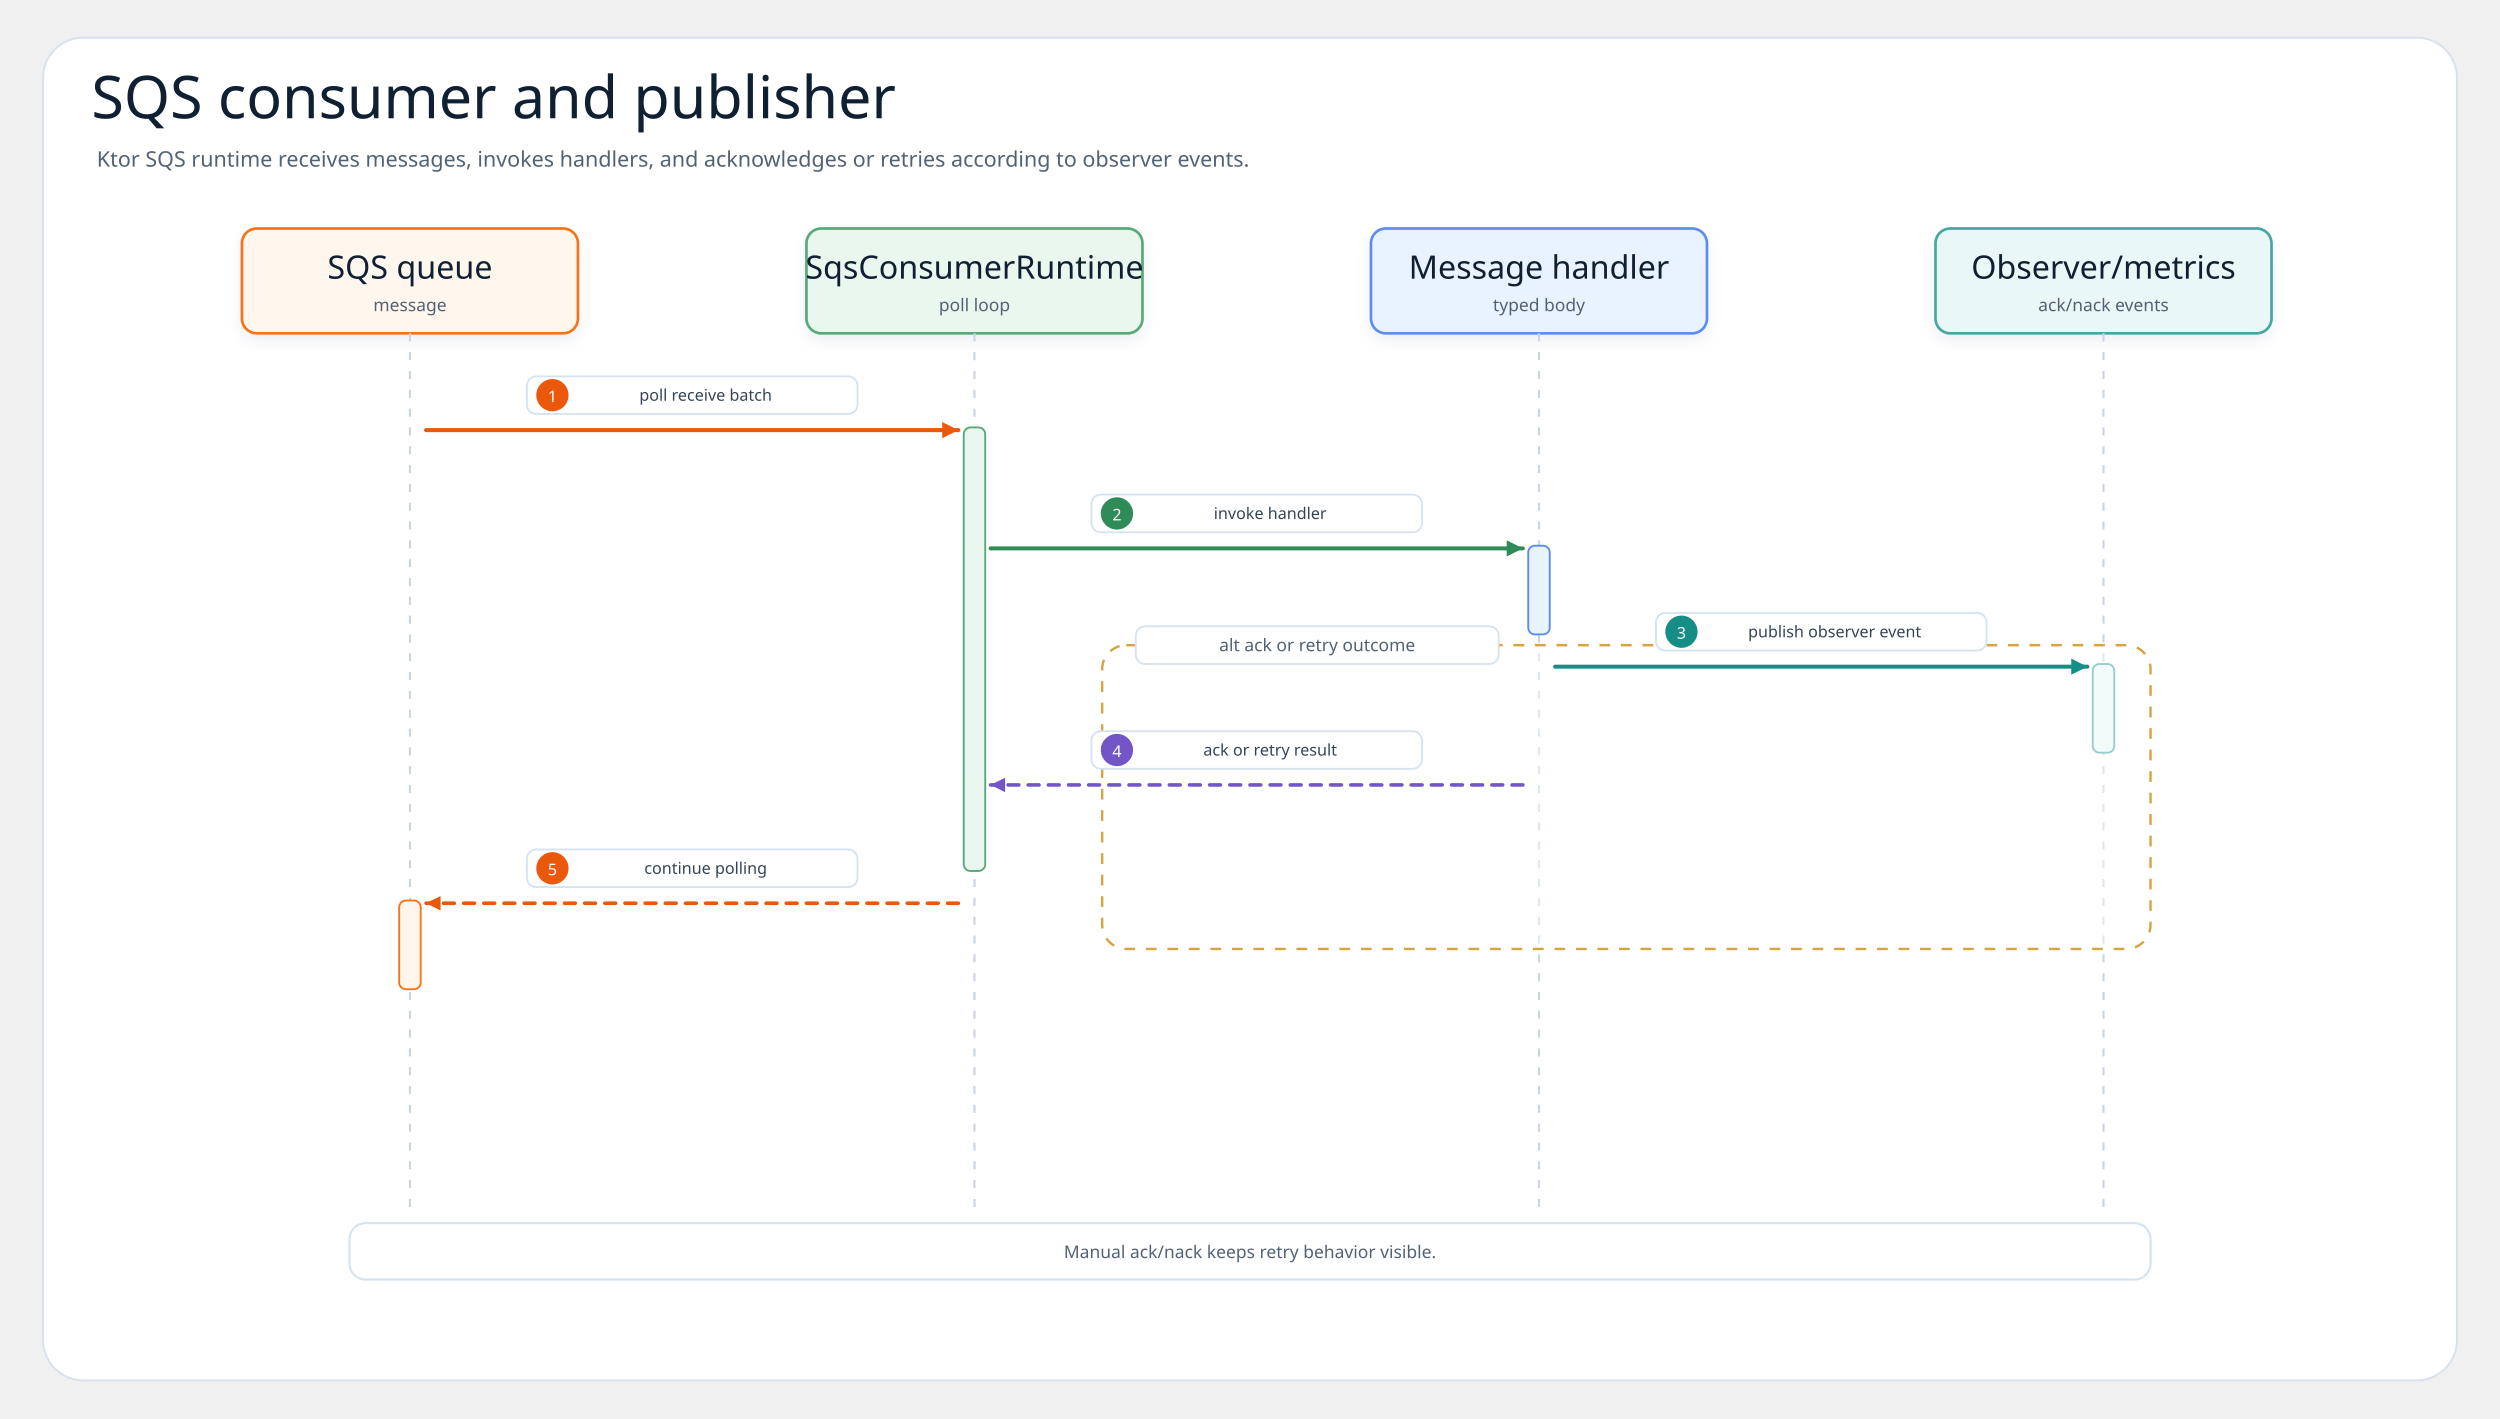
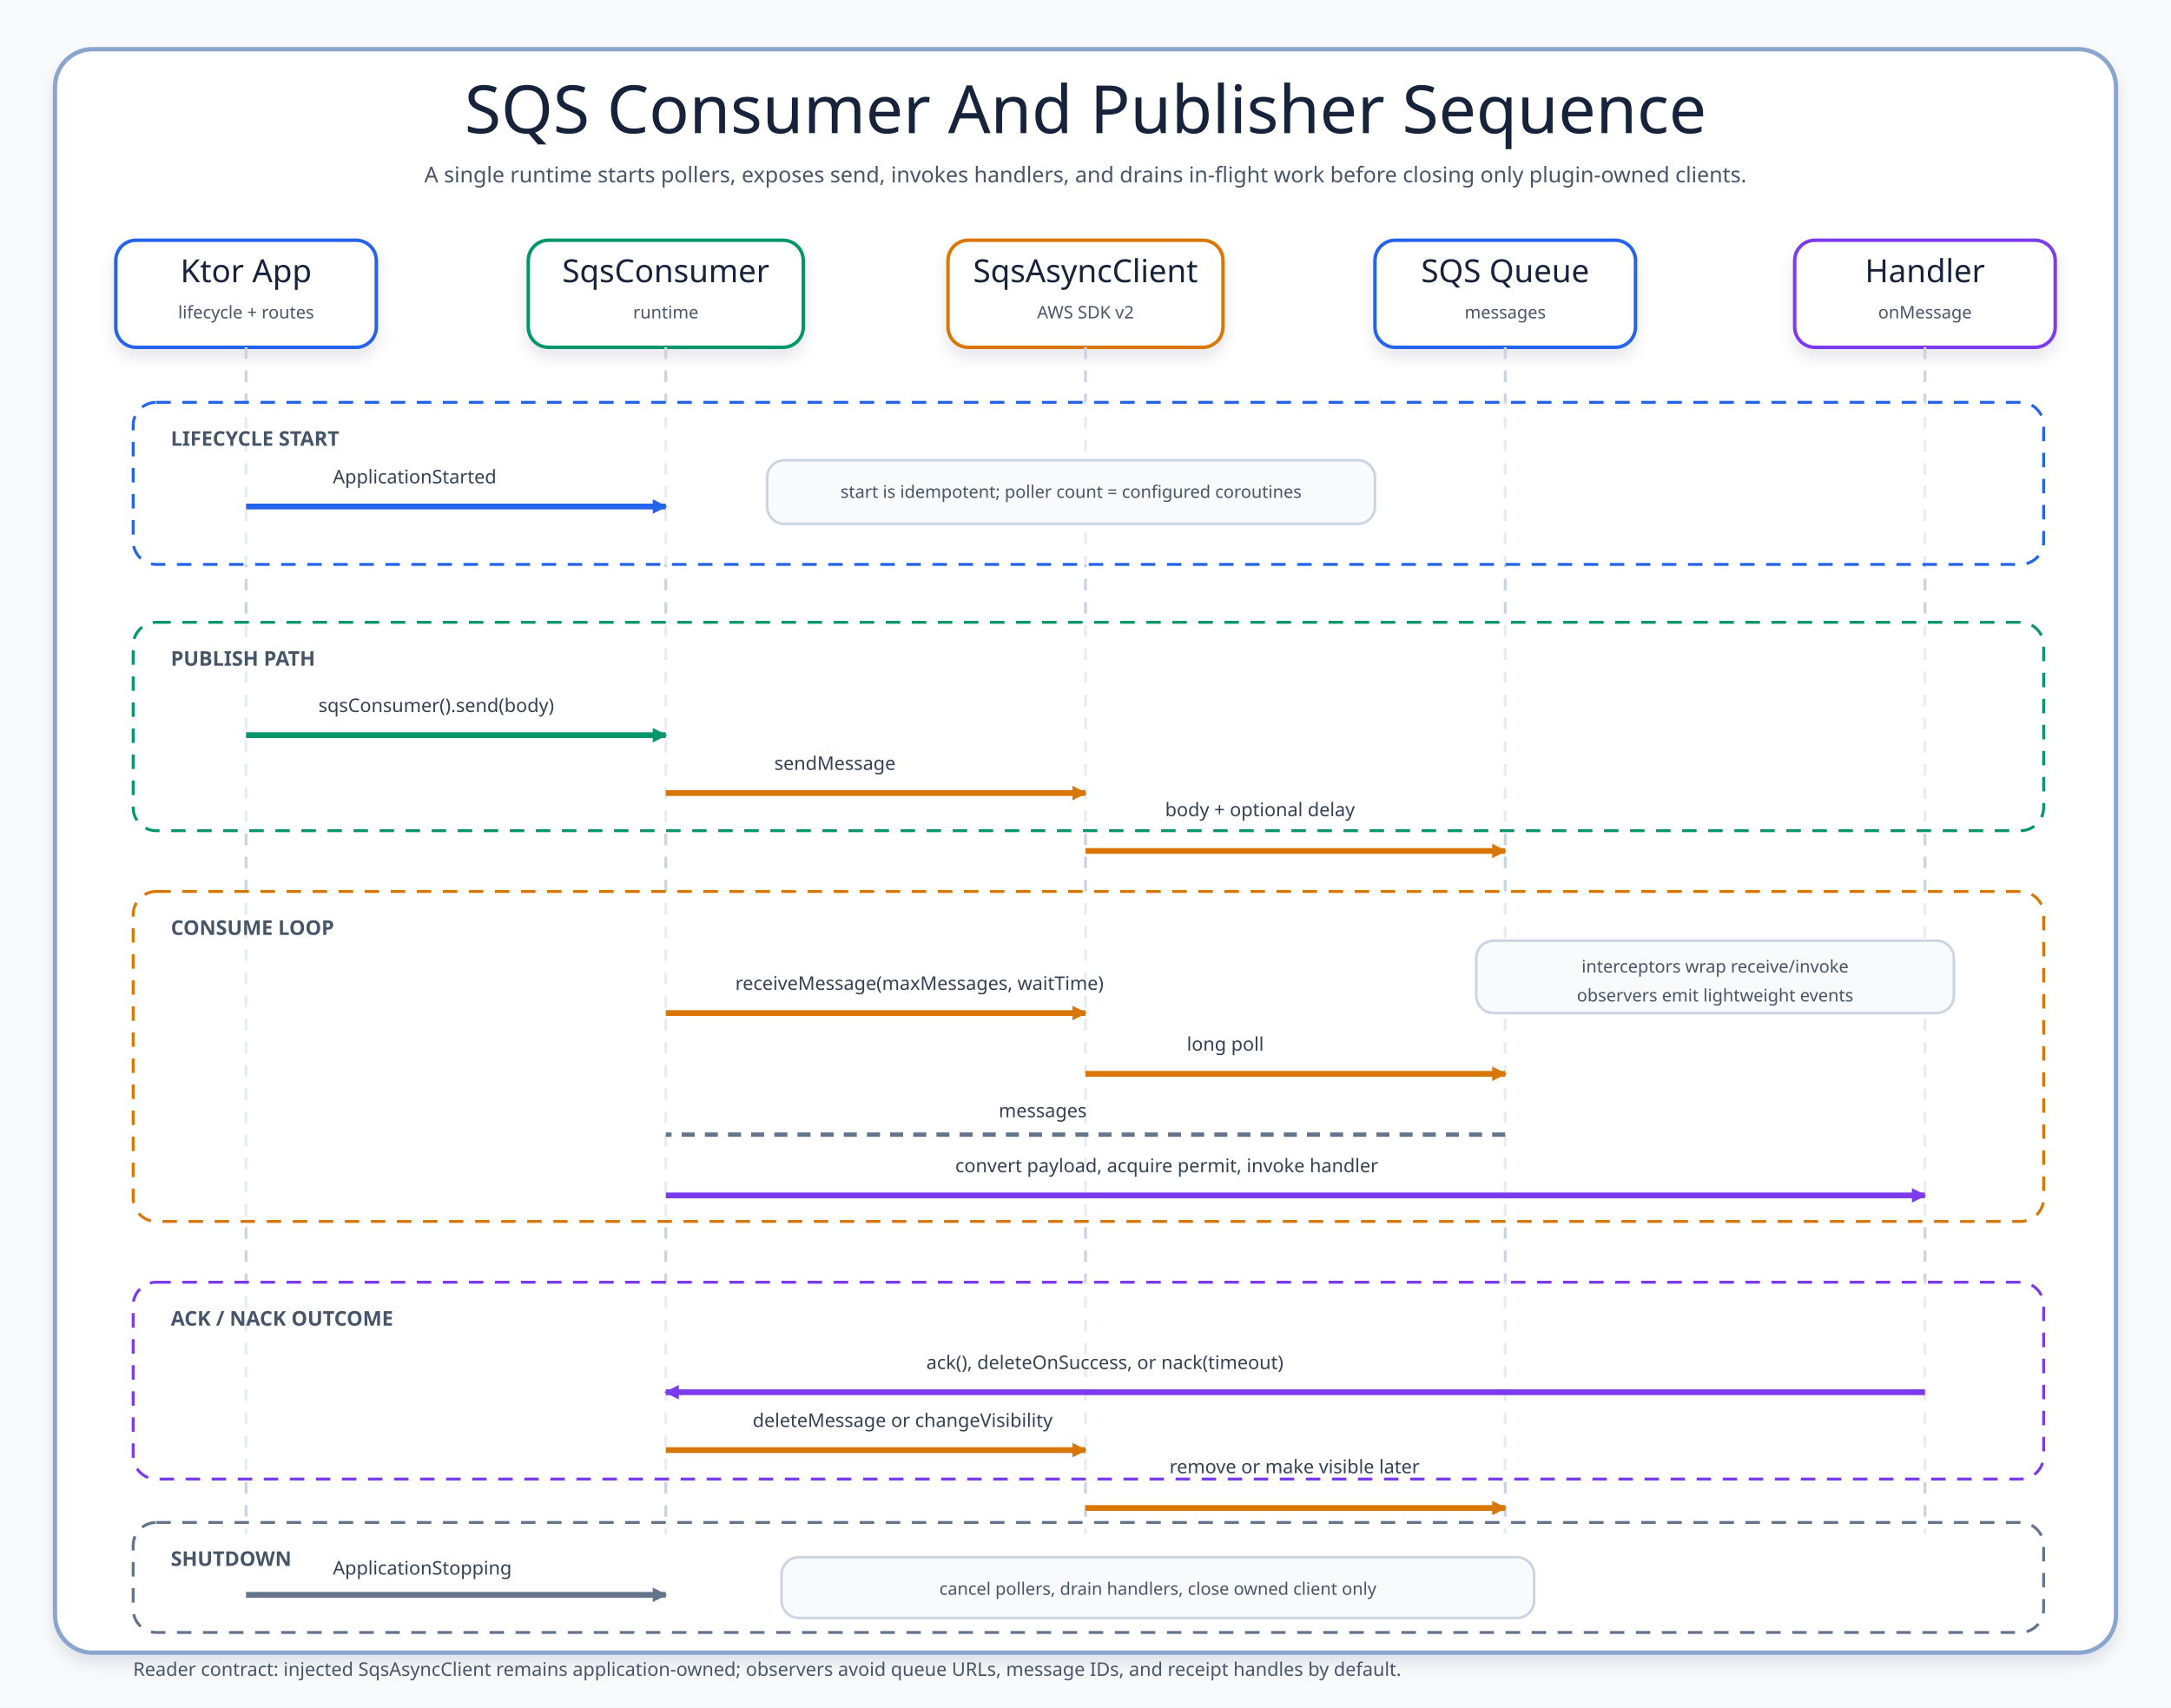
- <svg xmlns="http://www.w3.org/2000/svg" width="1860" height="1055" viewBox="0 0 1860 1055" role="img" aria-label="SQS consumer and publisher">
+ <svg xmlns="http://www.w3.org/2000/svg" width="1500" height="1180" viewBox="0 0 1500 1180" role="img" aria-labelledby="title desc">
  <defs>
+     <marker id="blueArrow" markerWidth="10" markerHeight="10" refX="9" refY="5" orient="auto" markerUnits="userSpaceOnUse">
+       <path d="M 0 0 L 10 5 L 0 10 Z" fill="#2563eb" />
+     </marker>
+     <marker id="greenArrow" markerWidth="10" markerHeight="10" refX="9" refY="5" orient="auto" markerUnits="userSpaceOnUse">
+       <path d="M 0 0 L 10 5 L 0 10 Z" fill="#059669" />
+     </marker>
+     <marker id="orangeArrow" markerWidth="10" markerHeight="10" refX="9" refY="5" orient="auto" markerUnits="userSpaceOnUse">
+       <path d="M 0 0 L 10 5 L 0 10 Z" fill="#d97706" />
+     </marker>
+     <marker id="purpleArrow" markerWidth="10" markerHeight="10" refX="9" refY="5" orient="auto" markerUnits="userSpaceOnUse">
+       <path d="M 0 0 L 10 5 L 0 10 Z" fill="#7c3aed" />
+     </marker>
+     <marker id="slateArrow" markerWidth="10" markerHeight="10" refX="9" refY="5" orient="auto" markerUnits="userSpaceOnUse">
+       <path d="M 0 0 L 10 5 L 0 10 Z" fill="#64748b" />
+     </marker>
    <filter id="shadow" x="-10%" y="-10%" width="120%" height="130%">
-       <feDropShadow dx="0" dy="5" stdDeviation="5" flood-color="#AAB7C6" flood-opacity="0.20" />
+       <feDropShadow dx="0" dy="6" stdDeviation="5" flood-color="#0f172a" flood-opacity="0.10" />
    </filter>
+     <style>
+       svg{font-family:"Architects Daughter","Comic Mono",ui-sans-serif,system-ui,sans-serif}
+       .canvas{fill:#f8fafc}
+       .frame{fill:#ffffff;stroke:#8aa6cf;stroke-width:3;filter:url(#shadow)}
+       .title{font-family:"Architects Daughter";font-size:46px;fill:#17233a}
+       .subtitle{font-family:"Comic Mono";font-size:15px;fill:#475569}
+       .participant{fill:#ffffff;stroke-width:2.4;filter:url(#shadow)}
+       .pTitle{font-family:"Architects Daughter";font-size:22px;fill:#17233a}
+       .pText{font-family:"Comic Mono";font-size:12px;fill:#475569}
+       .lifeline{stroke:#cbd5e1;stroke-width:2;stroke-dasharray:8 8}
+       .region{fill:#ffffff;fill-opacity:.58;stroke-width:2;stroke-dasharray:10 8}
+       .regionTitle{font-family:"Comic Mono";font-size:14px;font-weight:700;fill:#475569}
+       .msg{stroke-width:4;fill:none}
+       .return{stroke-width:3;stroke-dasharray:9 7;fill:none}
+       .blue{stroke:#2563eb}
+       .green{stroke:#059669}
+       .orange{stroke:#d97706}
+       .purple{stroke:#7c3aed}
+       .slate{stroke:#64748b}
+       .blueLine{stroke:#2563eb;marker-end:url(#blueArrow)}
+       .greenLine{stroke:#059669;marker-end:url(#greenArrow)}
+       .orangeLine{stroke:#d97706;marker-end:url(#orangeArrow)}
+       .purpleLine{stroke:#7c3aed;marker-end:url(#purpleArrow)}
+       .slateLine{stroke:#64748b;marker-end:url(#slateArrow)}
+       .label{font-family:"Comic Mono";font-size:13px;fill:#334155}
+       .note{fill:#f8fafc;stroke:#cbd5e1;stroke-width:1.8}
+       .noteText{font-family:"Comic Mono";font-size:12px;fill:#475569}
+       .footer{font-family:"Comic Mono";font-size:13px;fill:#475569}
+     </style>
  </defs>
-   <style>
-   svg{background:#F5F7FA}
-   .frame{fill:#FFFFFF;stroke:#D9E2EC;stroke-width:1.5}
-   .title{font-family:"Architects Daughter";font-size:34px;fill:#102033}
-   .seqTitle{font-family:"Architects Daughter";font-size:44px;fill:#102033}
-   .seqSubtitle{font-family:"Comic Mono";font-size:16px;fill:#526274}
-   .seqParticipantTitle{font-family:"Architects Daughter";font-size:24px;fill:#102033}
-   .seqParticipantDetail{font-family:"Comic Mono";font-size:13px;fill:#526274}
-   .subtitle,.detail,.tiny,.label{font-family:"Comic Mono";fill:#526274}
-   .subtitle{font-size:14px}
-   .label{font-size:12px;fill:#344456}
-   .card-title{font-family:"Architects Daughter";font-size:20px;fill:#102033}
-   .detail{font-size:13px}
-   .tiny{font-size:10px}
-   .chip{font-family:"Comic Mono";font-size:10px;fill:#243447}
-   .card{stroke-width:2;filter:url(#shadow)}
-   .edge{fill:none;stroke-width:2.4;stroke-linecap:round;stroke-linejoin:round}
-   .seq{fill:none;stroke-width:3;stroke-linecap:round;stroke-linejoin:round}
-   .seqReturn{fill:none;stroke-width:2.7;stroke-linecap:round;stroke-linejoin:round;stroke-dasharray:8 7}
-   .labelPill{fill:#FFFFFF;stroke:#D6E3EF;stroke-width:1.4}
-   .numberBadge{font-family:"Comic Mono";font-size:12px;fill:#FFFFFF}
-   .altBox{fill:#FFFFFF;fill-opacity:.44;stroke:#D6A441;stroke-width:1.8;stroke-dasharray:8 8}
-   .activation{stroke-width:1.4}
-   .footer{fill:#0E2238;stroke:#0E2238}
-   .footer-title{font-family:"Architects Daughter";font-size:16px;fill:#FFFFFF}
-   .footer-detail{font-family:"Comic Mono";font-size:11px;fill:#DDE7F2}
-   .seq-line{stroke:#CBD5E1;stroke-width:1.6;stroke-dasharray:6 8}
-   .bar-label{font-family:"Architects Daughter";font-size:17px;fill:#102033}
- </style>
-   <defs>
-     <marker id="arrow-blue" viewBox="0 0 5 5" markerWidth="5" markerHeight="5" refX="4.5" refY="2.5" orient="auto" markerUnits="strokeWidth">
-       <path d="M 0.5 0.5 L 4.5 2.5 L 0.5 4.5 Z" fill="#2F6DE0" />
-     </marker>
-     <marker id="arrow-green" viewBox="0 0 5 5" markerWidth="5" markerHeight="5" refX="4.5" refY="2.5" orient="auto" markerUnits="strokeWidth">
-       <path d="M 0.5 0.5 L 4.5 2.5 L 0.5 4.5 Z" fill="#2F8B57" />
-     </marker>
-     <marker id="arrow-teal" viewBox="0 0 5 5" markerWidth="5" markerHeight="5" refX="4.5" refY="2.5" orient="auto" markerUnits="strokeWidth">
-       <path d="M 0.5 0.5 L 4.5 2.5 L 0.5 4.5 Z" fill="#168E86" />
-     </marker>
-     <marker id="arrow-amber" viewBox="0 0 5 5" markerWidth="5" markerHeight="5" refX="4.5" refY="2.5" orient="auto" markerUnits="strokeWidth">
-       <path d="M 0.5 0.5 L 4.5 2.5 L 0.5 4.5 Z" fill="#B98518" />
-     </marker>
-     <marker id="arrow-rose" viewBox="0 0 5 5" markerWidth="5" markerHeight="5" refX="4.5" refY="2.5" orient="auto" markerUnits="strokeWidth">
-       <path d="M 0.5 0.5 L 4.5 2.5 L 0.5 4.5 Z" fill="#C74E68" />
-     </marker>
-     <marker id="arrow-violet" viewBox="0 0 5 5" markerWidth="5" markerHeight="5" refX="4.5" refY="2.5" orient="auto" markerUnits="strokeWidth">
-       <path d="M 0.5 0.5 L 4.5 2.5 L 0.5 4.5 Z" fill="#7255C7" />
-     </marker>
-     <marker id="arrow-orange" viewBox="0 0 5 5" markerWidth="5" markerHeight="5" refX="4.5" refY="2.5" orient="auto" markerUnits="strokeWidth">
-       <path d="M 0.5 0.5 L 4.5 2.5 L 0.5 4.5 Z" fill="#EA580C" />
-     </marker>
-     <marker id="arrow-slate" viewBox="0 0 5 5" markerWidth="5" markerHeight="5" refX="4.5" refY="2.5" orient="auto" markerUnits="strokeWidth">
-       <path d="M 0.5 0.5 L 4.5 2.5 L 0.5 4.5 Z" fill="#475569" />
-     </marker>
-   </defs>
-   <rect x="32" y="28" width="1796" height="999" rx="30" class="frame" />
-   <text class="seqTitle" x="68" y="88">SQS consumer and publisher</text>
-   <text class="seqSubtitle" x="72" y="124">Ktor SQS runtime receives messages, invokes handlers, and acknowledges or retries according to observer events.</text>
-   <rect class="card" x="180.0" y="170.0" width="250.0" height="78.0" rx="11" fill="#FFF7ED" stroke="#F97316" />
-   <text class="seqParticipantTitle" x="305.0" y="199.0" text-anchor="middle" dominant-baseline="middle">SQS queue</text>
-   <text class="seqParticipantDetail" x="305.0" y="227.0" text-anchor="middle" dominant-baseline="middle">message</text>
-   <line class="seq-line" x1="305.0" y1="248.0" x2="305.0" y2="900.0" />
-   <rect class="card" x="600.0" y="170.0" width="250.0" height="78.0" rx="11" fill="#EAF7EF" stroke="#58A978" />
-   <text class="seqParticipantTitle" x="725.0" y="199.0" text-anchor="middle" dominant-baseline="middle">SqsConsumerRuntime</text>
-   <text class="seqParticipantDetail" x="725.0" y="227.0" text-anchor="middle" dominant-baseline="middle">poll loop</text>
-   <line class="seq-line" x1="725.0" y1="248.0" x2="725.0" y2="900.0" />
-   <rect class="card" x="1020.0" y="170.0" width="250.0" height="78.0" rx="11" fill="#E8F3FF" stroke="#5B8DEF" />
-   <text class="seqParticipantTitle" x="1145.0" y="199.0" text-anchor="middle" dominant-baseline="middle">Message handler</text>
-   <text class="seqParticipantDetail" x="1145.0" y="227.0" text-anchor="middle" dominant-baseline="middle">typed body</text>
-   <line class="seq-line" x1="1145.0" y1="248.0" x2="1145.0" y2="900.0" />
-   <rect class="card" x="1440.0" y="170.0" width="250.0" height="78.0" rx="11" fill="#E9F7F6" stroke="#45A7A1" />
-   <text class="seqParticipantTitle" x="1565.0" y="199.0" text-anchor="middle" dominant-baseline="middle">Observer/metrics</text>
-   <text class="seqParticipantDetail" x="1565.0" y="227.0" text-anchor="middle" dominant-baseline="middle">ack/nack events</text>
-   <line class="seq-line" x1="1565.0" y1="248.0" x2="1565.0" y2="900.0" />
-   <rect class="activation" x="717.0" y="318.0" width="16" height="330.0" rx="5" fill="#EAF7EF" stroke="#58A978" />
-   <rect class="activation" x="1137.0" y="406.0" width="16" height="66.0" rx="5" fill="#E8F3FF" stroke="#5B8DEF" />
-   <rect class="activation" x="1557.0" y="494.0" width="16" height="66.0" rx="5" fill="#E9F7F6" stroke="#45A7A1" />
-   <rect class="activation" x="297.0" y="670.0" width="16" height="66.0" rx="5" fill="#FFF7ED" stroke="#F97316" />
-   <rect class="altBox" x="820" y="480" width="780" height="226" rx="18" />
-   <rect class="labelPill" x="845" y="466" width="270" height="28" rx="7" />
-   <text class="detail" x="980" y="480" text-anchor="middle" dominant-baseline="middle">alt ack or retry outcome</text>
-   <path class="seq" d="M 317.0 320.0 L 713.0 320.0" stroke="#EA580C" marker-end="url(#arrow-orange)" />
-   <rect class="labelPill" x="392.0" y="280.0" width="246" height="28" rx="7" />
-   <circle cx="411.0" cy="294.0" r="12" fill="#EA580C" />
-   <text class="numberBadge" x="411.0" y="295.0" text-anchor="middle" dominant-baseline="middle">1</text>
-   <text class="label" x="525.0" y="294.0" text-anchor="middle" dominant-baseline="middle">poll receive batch</text>
-   <path class="seq" d="M 737.0 408.0 L 1133.0 408.0" stroke="#2F8B57" marker-end="url(#arrow-green)" />
-   <rect class="labelPill" x="812.0" y="368.0" width="246" height="28" rx="7" />
-   <circle cx="831.0" cy="382.0" r="12" fill="#2F8B57" />
-   <text class="numberBadge" x="831.0" y="383.0" text-anchor="middle" dominant-baseline="middle">2</text>
-   <text class="label" x="945.0" y="382.0" text-anchor="middle" dominant-baseline="middle">invoke handler</text>
-   <path class="seq" d="M 1157.0 496.0 L 1553.0 496.0" stroke="#168E86" marker-end="url(#arrow-teal)" />
-   <rect class="labelPill" x="1232.0" y="456.0" width="246" height="28" rx="7" />
-   <circle cx="1251.0" cy="470.0" r="12" fill="#168E86" />
-   <text class="numberBadge" x="1251.0" y="471.0" text-anchor="middle" dominant-baseline="middle">3</text>
-   <text class="label" x="1365.0" y="470.0" text-anchor="middle" dominant-baseline="middle">publish observer event</text>
-   <path class="seqReturn" d="M 1133.0 584.0 L 737.0 584.0" stroke="#7255C7" marker-end="url(#arrow-violet)" />
-   <rect class="labelPill" x="812.0" y="544.0" width="246" height="28" rx="7" />
-   <circle cx="831.0" cy="558.0" r="12" fill="#7255C7" />
-   <text class="numberBadge" x="831.0" y="559.0" text-anchor="middle" dominant-baseline="middle">4</text>
-   <text class="label" x="945.0" y="558.0" text-anchor="middle" dominant-baseline="middle">ack or retry result</text>
-   <path class="seqReturn" d="M 713.0 672.0 L 317.0 672.0" stroke="#EA580C" marker-end="url(#arrow-orange)" />
-   <rect class="labelPill" x="392.0" y="632.0" width="246" height="28" rx="7" />
-   <circle cx="411.0" cy="646.0" r="12" fill="#EA580C" />
-   <text class="numberBadge" x="411.0" y="647.0" text-anchor="middle" dominant-baseline="middle">5</text>
-   <text class="label" x="525.0" y="646.0" text-anchor="middle" dominant-baseline="middle">continue polling</text>
-   <rect x="260" y="910" width="1340" height="42" rx="12" fill="#FFFFFF" stroke="#D6E3EF" stroke-width="1.6" />
-   <text class="detail" x="930.0" y="936" text-anchor="middle">Manual ack/nack keeps retry behavior visible.</text>
+   <rect class="canvas" width="1500" height="1180" />
+   <rect class="frame" x="38" y="34" width="1424" height="1108" rx="26" />
+   <text class="title" x="750" y="92" text-anchor="middle">SQS Consumer And Publisher Sequence</text>
+   <text class="subtitle" x="750" y="126" text-anchor="middle">A single runtime starts pollers, exposes send, invokes handlers, and drains in-flight work before closing only plugin-owned clients.</text>
+   <rect class="participant blue" x="80" y="166" width="180" height="74" rx="14" />
+   <text class="pTitle" x="170" y="195" text-anchor="middle">Ktor App</text>
+   <text class="pText" x="170" y="220" text-anchor="middle">lifecycle + routes</text>
+   <rect class="participant green" x="365" y="166" width="190" height="74" rx="14" />
+   <text class="pTitle" x="460" y="195" text-anchor="middle">SqsConsumer</text>
+   <text class="pText" x="460" y="220" text-anchor="middle">runtime</text>
+   <rect class="participant orange" x="655" y="166" width="190" height="74" rx="14" />
+   <text class="pTitle" x="750" y="195" text-anchor="middle">SqsAsyncClient</text>
+   <text class="pText" x="750" y="220" text-anchor="middle">AWS SDK v2</text>
+   <rect class="participant blue" x="950" y="166" width="180" height="74" rx="14" />
+   <text class="pTitle" x="1040" y="195" text-anchor="middle">SQS Queue</text>
+   <text class="pText" x="1040" y="220" text-anchor="middle">messages</text>
+   <rect class="participant purple" x="1240" y="166" width="180" height="74" rx="14" />
+   <text class="pTitle" x="1330" y="195" text-anchor="middle">Handler</text>
+   <text class="pText" x="1330" y="220" text-anchor="middle">onMessage</text>
+   <path class="lifeline" d="M 170 240 V 1060" />
+   <path class="lifeline" d="M 460 240 V 1060" />
+   <path class="lifeline" d="M 750 240 V 1060" />
+   <path class="lifeline" d="M 1040 240 V 1060" />
+   <path class="lifeline" d="M 1330 240 V 1060" />
+   <rect class="region blue" x="92" y="278" width="1320" height="112" rx="16" />
+   <text class="regionTitle" x="118" y="308">LIFECYCLE START</text>
+   <path class="msg blueLine" d="M 170 350 H 460" />
+   <text class="label" x="230" y="334">ApplicationStarted</text>
+   <rect class="note" x="530" y="318" width="420" height="44" rx="12" />
+   <text class="noteText" x="740" y="344" text-anchor="middle">start is idempotent; poller count = configured coroutines</text>
+   <rect class="region green" x="92" y="430" width="1320" height="144" rx="16" />
+   <text class="regionTitle" x="118" y="460">PUBLISH PATH</text>
+   <path class="msg greenLine" d="M 170 508 H 460" />
+   <text class="label" x="220" y="492">sqsConsumer().send(body)</text>
+   <path class="msg orangeLine" d="M 460 548 H 750" />
+   <text class="label" x="535" y="532">sendMessage</text>
+   <path class="msg orangeLine" d="M 750 588 H 1040" />
+   <text class="label" x="805" y="564">body + optional delay</text>
+   <rect class="region orange" x="92" y="616" width="1320" height="228" rx="16" />
+   <text class="regionTitle" x="118" y="646">CONSUME LOOP</text>
+   <path class="msg orangeLine" d="M 460 700 H 750" />
+   <text class="label" x="508" y="684">receiveMessage(maxMessages, waitTime)</text>
+   <path class="msg orangeLine" d="M 750 742 H 1040" />
+   <text class="label" x="820" y="726">long poll</text>
+   <path class="return slate" d="M 1040 784 H 460" />
+   <text class="label" x="690" y="772">messages</text>
+   <path class="msg purpleLine" d="M 460 826 H 1330" />
+   <text class="label" x="660" y="810">convert payload, acquire permit, invoke handler</text>
+   <rect class="note" x="1020" y="650" width="330" height="50" rx="12" />
+   <text class="noteText" x="1185" y="672" text-anchor="middle">interceptors wrap receive/invoke</text>
+   <text class="noteText" x="1185" y="692" text-anchor="middle">observers emit lightweight events</text>
+   <rect class="region purple" x="92" y="886" width="1320" height="136" rx="16" />
+   <text class="regionTitle" x="118" y="916">ACK / NACK OUTCOME</text>
+   <path class="msg purpleLine" d="M 1330 962 H 460" />
+   <text class="label" x="640" y="946">ack(), deleteOnSuccess, or nack(timeout)</text>
+   <path class="msg orangeLine" d="M 460 1002 H 750" />
+   <text class="label" x="520" y="986">deleteMessage or changeVisibility</text>
+   <path class="msg orangeLine" d="M 750 1042 H 1040" />
+   <text class="label" x="808" y="1018">remove or make visible later</text>
+   <rect class="region slate" x="92" y="1052" width="1320" height="76" rx="16" />
+   <text class="regionTitle" x="118" y="1082">SHUTDOWN</text>
+   <path class="msg slateLine" d="M 170 1102 H 460" />
+   <text class="label" x="230" y="1088">ApplicationStopping</text>
+   <rect class="note" x="540" y="1076" width="520" height="42" rx="12" />
+   <text class="noteText" x="800" y="1102" text-anchor="middle">cancel pollers, drain handlers, close owned client only</text>
+   <text class="footer" x="92" y="1158">Reader contract: injected SqsAsyncClient remains application-owned; observers avoid queue URLs, message IDs, and receipt handles by default.</text>
</svg>
